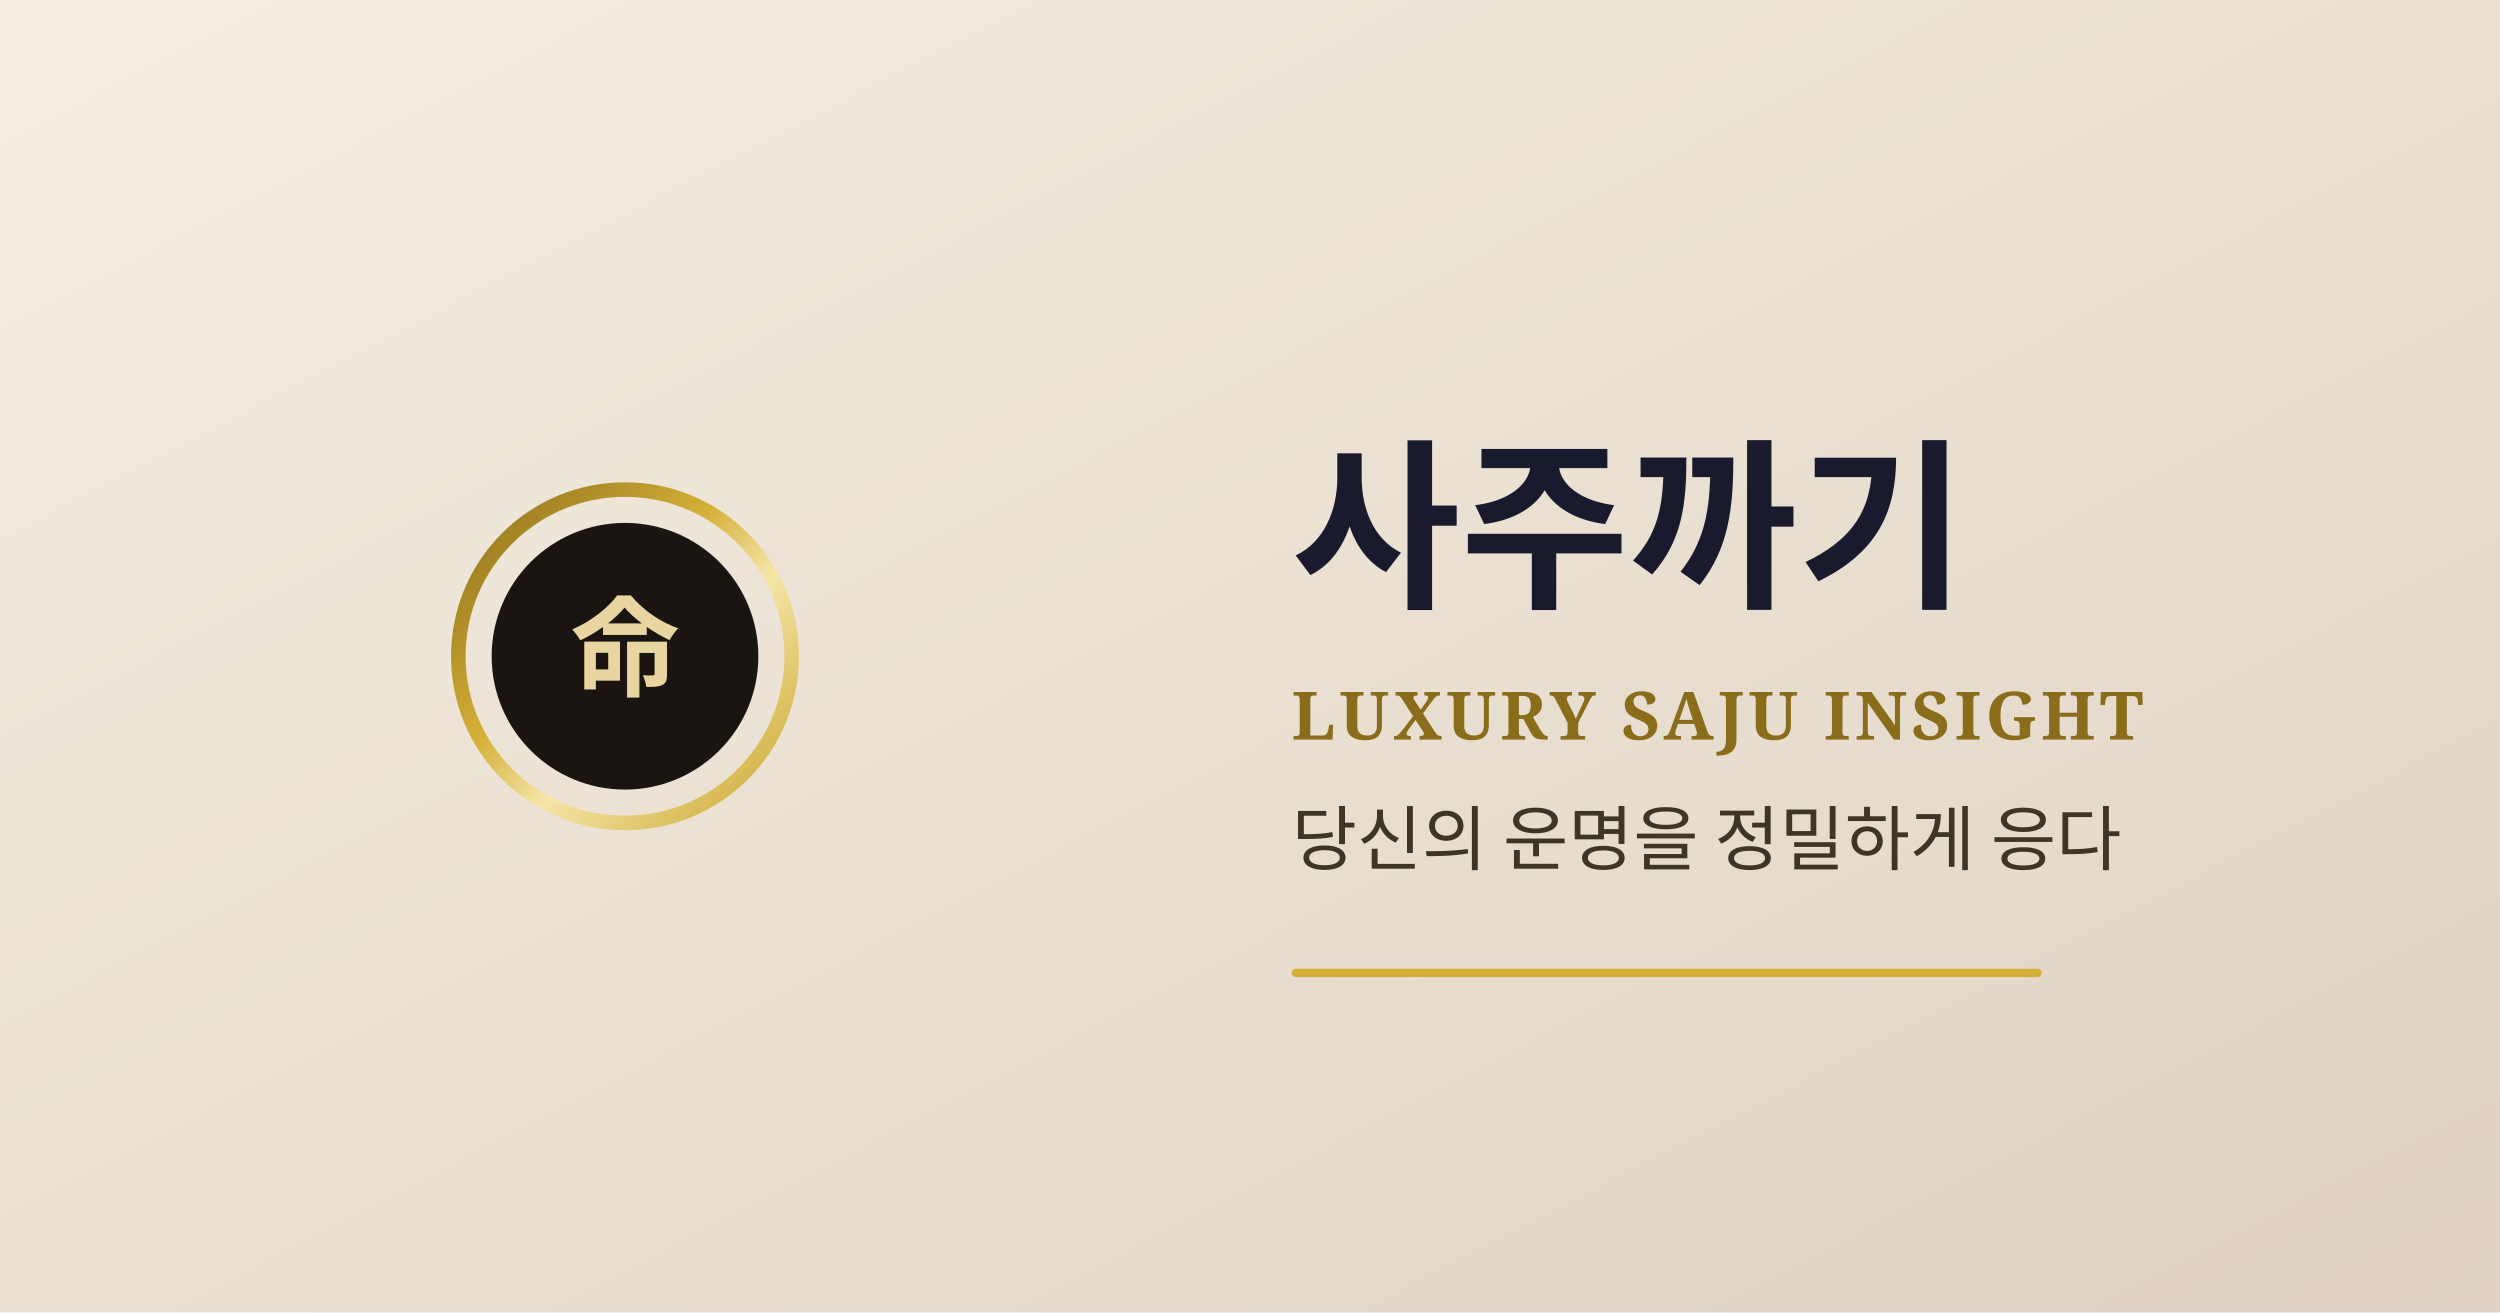
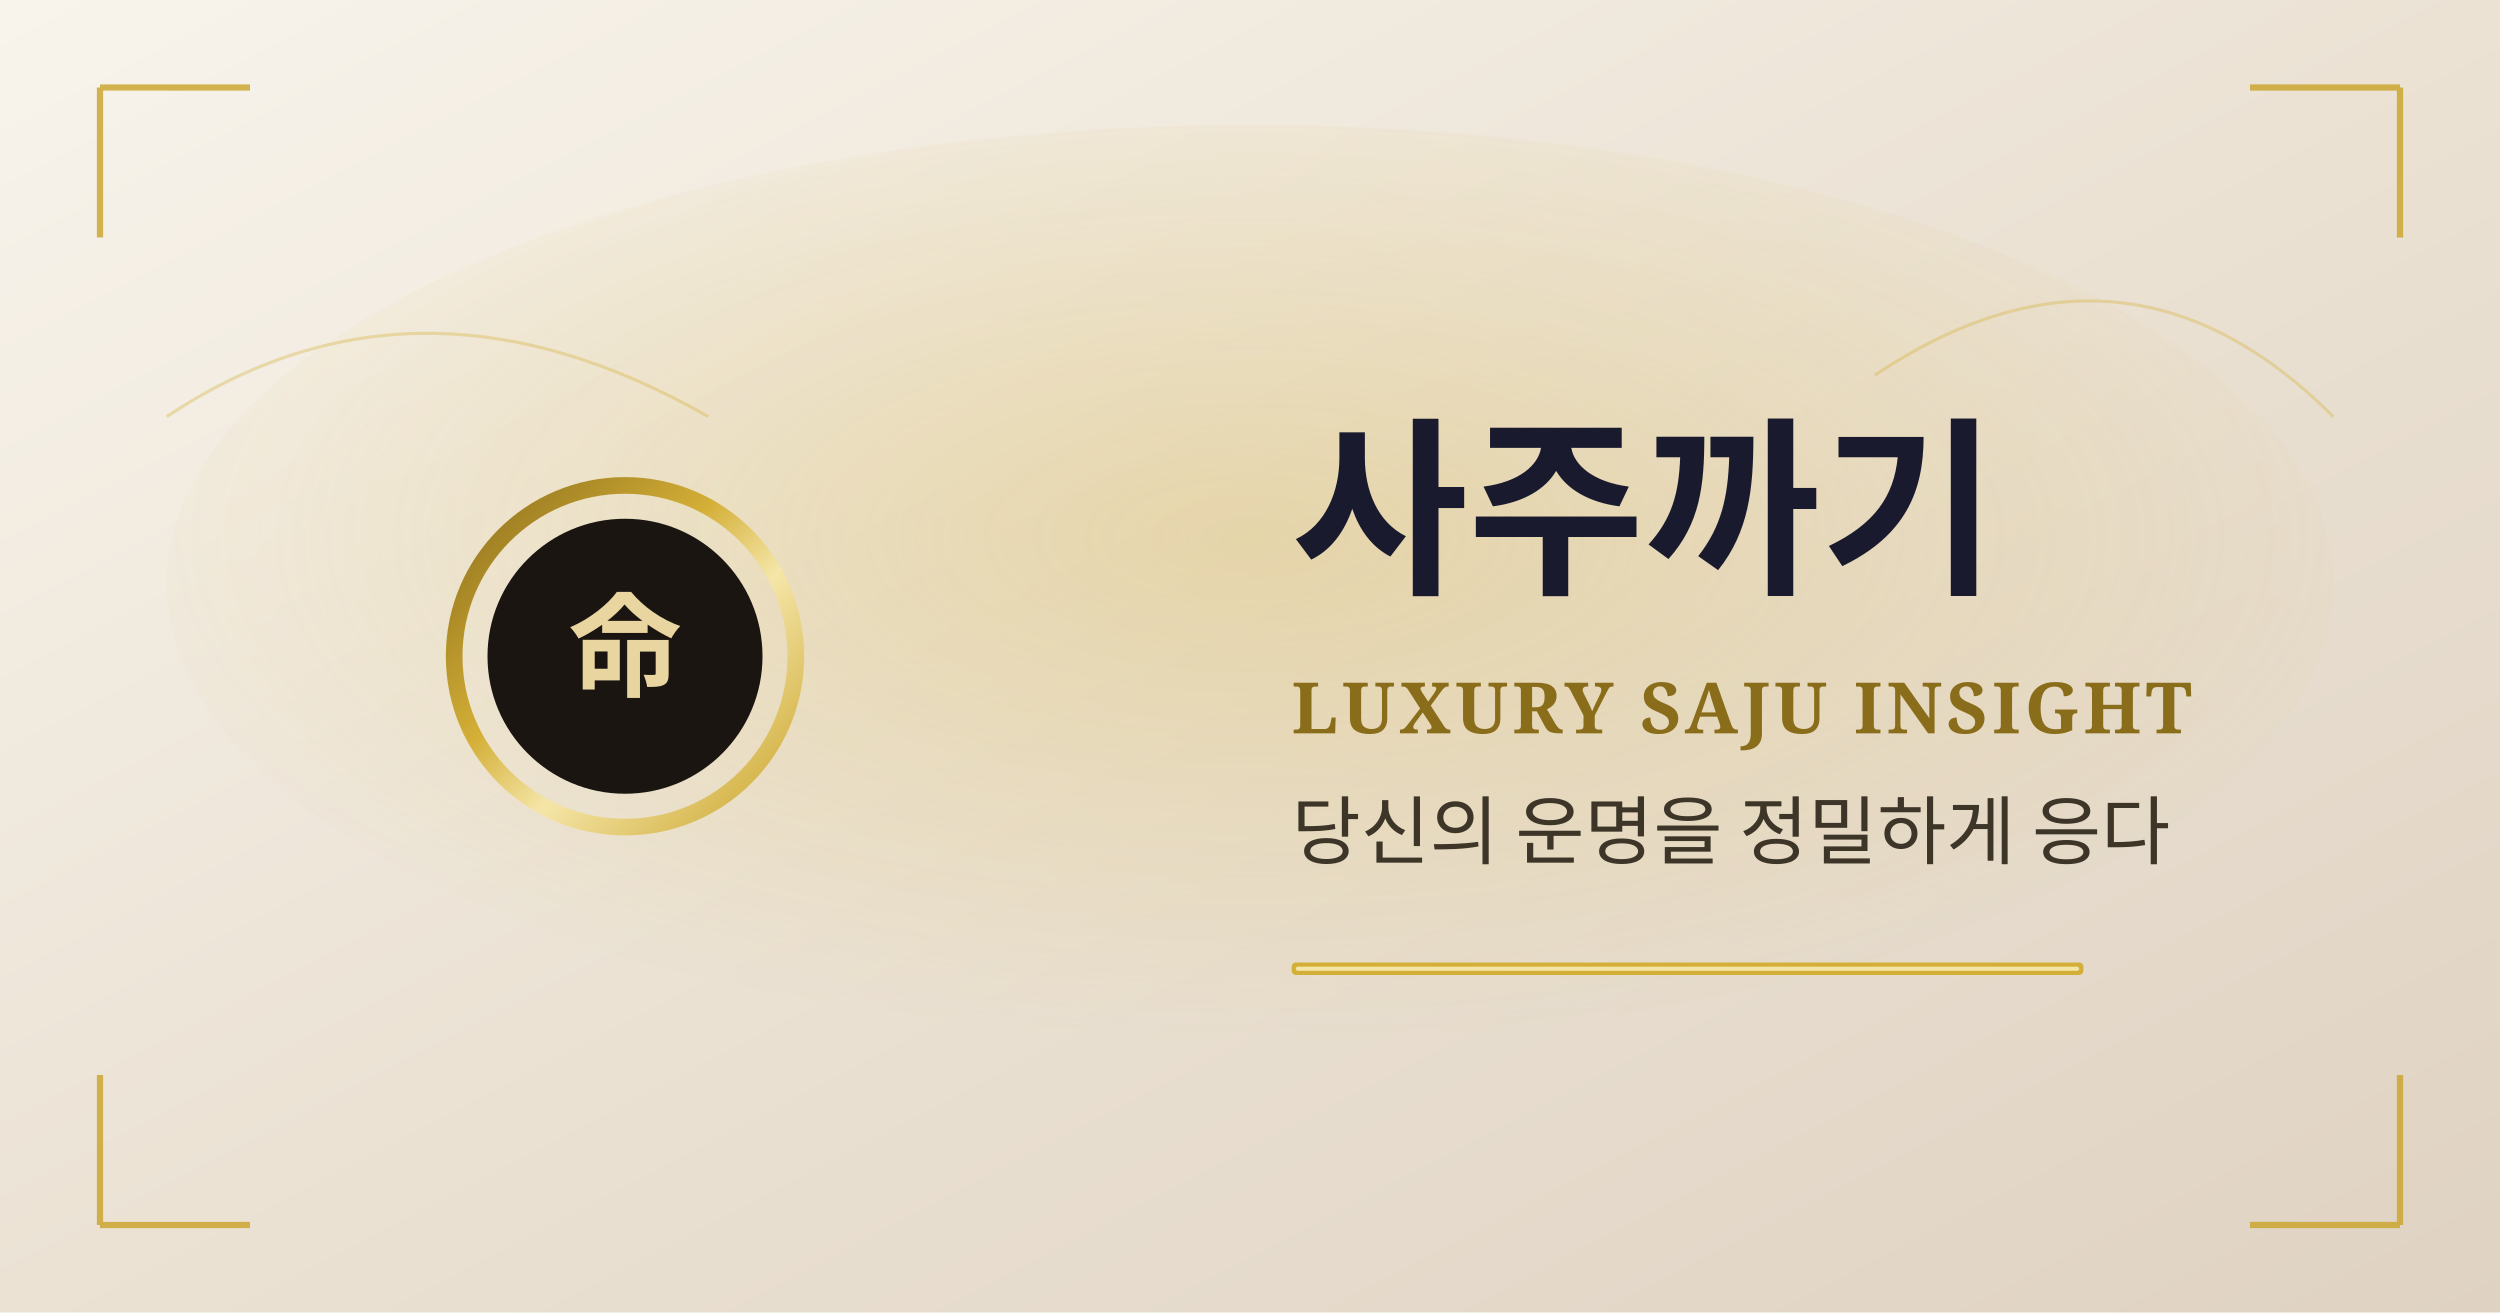
<svg xmlns="http://www.w3.org/2000/svg" width="1200" height="630" viewBox="0 0 1200 630" role="img">
  <defs>
    <linearGradient id="bg" x1="0%" y1="0%" x2="100%" y2="100%">
-       <stop offset="0%" stop-color="#f4eee4" />
-       <stop offset="45%" stop-color="#ebe2d4" />
+       <stop offset="0%" stop-color="#f8f4ec" />
+       <stop offset="50%" stop-color="#ebe2d4" />
      <stop offset="100%" stop-color="#dfd2c2" />
    </linearGradient>
    <linearGradient id="gold" x1="0%" y1="0%" x2="100%" y2="100%">
      <stop offset="0%" stop-color="#8a6d1a" />
      <stop offset="40%" stop-color="#d4af37" />
      <stop offset="60%" stop-color="#f5e6a8" />
      <stop offset="100%" stop-color="#c9a227" />
    </linearGradient>
+     <radialGradient id="glow" cx="50%" cy="45%" r="55%">
+       <stop offset="0%" stop-color="#d4af37" stop-opacity="0.28" />
+       <stop offset="100%" stop-color="#d4af37" stop-opacity="0" />
+     </radialGradient>
  </defs>
  <rect width="1200" height="630" fill="url(#bg)" />
-   <circle cx="300" cy="315" r="80" fill="none" stroke="url(#gold)" stroke-width="7" />
-   <circle cx="300" cy="315" r="64" fill="#1a1510" />
-   <text x="300" y="330" text-anchor="middle" font-family="Noto Serif KR, serif" font-size="52" font-weight="800" fill="#e8d5a0">命</text>
-   <text x="620" y="285" font-family="Malgun Gothic, Apple SD Gothic Neo, sans-serif" font-size="88" font-weight="800" fill="#1a1a2e">사주까기</text>
-   <text x="620" y="355" font-family="Georgia, serif" font-size="32" font-weight="600" fill="#8a6d1a" letter-spacing="2">LUXURY SAJU INSIGHT</text>
-   <text x="620" y="415" font-family="Malgun Gothic, Apple SD Gothic Neo, sans-serif" font-size="34" fill="#3d3528">당신의 운명을 정밀하게 응다</text>
-   <rect x="620" y="465" width="360" height="4" fill="#d4af37" rx="2" />
+   <ellipse cx="600" cy="280" rx="520" ry="220" fill="url(#glow)" />
+   <path d="M80 200 Q200 120 340 200" fill="none" stroke="#d4af37" stroke-width="1.5" opacity="0.35" />
+   <path d="M900 180 Q1020 100 1120 200" fill="none" stroke="#d4af37" stroke-width="1.5" opacity="0.35" />
+   <path d="M48 42 H120 M48 42 V114" stroke="#c9a227" stroke-width="3" fill="none" opacity="0.8" />
+   <path d="M1152 42 H1080 M1152 42 V114" stroke="#c9a227" stroke-width="3" fill="none" opacity="0.8" />
+   <path d="M48 588 H120 M48 588 V516" stroke="#c9a227" stroke-width="3" fill="none" opacity="0.8" />
+   <path d="M1152 588 H1080 M1152 588 V516" stroke="#c9a227" stroke-width="3" fill="none" opacity="0.8" />
+   <circle cx="300" cy="315" r="82" fill="none" stroke="url(#gold)" stroke-width="8" />
+   <circle cx="300" cy="315" r="66" fill="#1a1510" />
+   <text x="300" y="330" text-anchor="middle" font-family="Noto Serif KR, serif" font-size="54" font-weight="800" fill="#e8d5a0">命</text>
+   <text x="620" y="278" font-family="Malgun Gothic, Apple SD Gothic Neo, sans-serif" font-size="92" font-weight="800" fill="#1a1a2e">사주까기</text>
+   <text x="620" y="352" font-family="Georgia, serif" font-size="34" font-weight="600" fill="#8a6d1a" letter-spacing="2">LUXURY SAJU INSIGHT</text>
+   <text x="620" y="412" font-family="Malgun Gothic, Apple SD Gothic Neo, sans-serif" font-size="36" fill="#3d3528">당신의 운명을 정밀하게 응다</text>
+   <rect x="620" y="462" width="380" height="6" fill="#d4af37" rx="2" />
+   <rect x="622" y="464" width="376" height="2" fill="#f5e6a8" rx="1" />
</svg>
